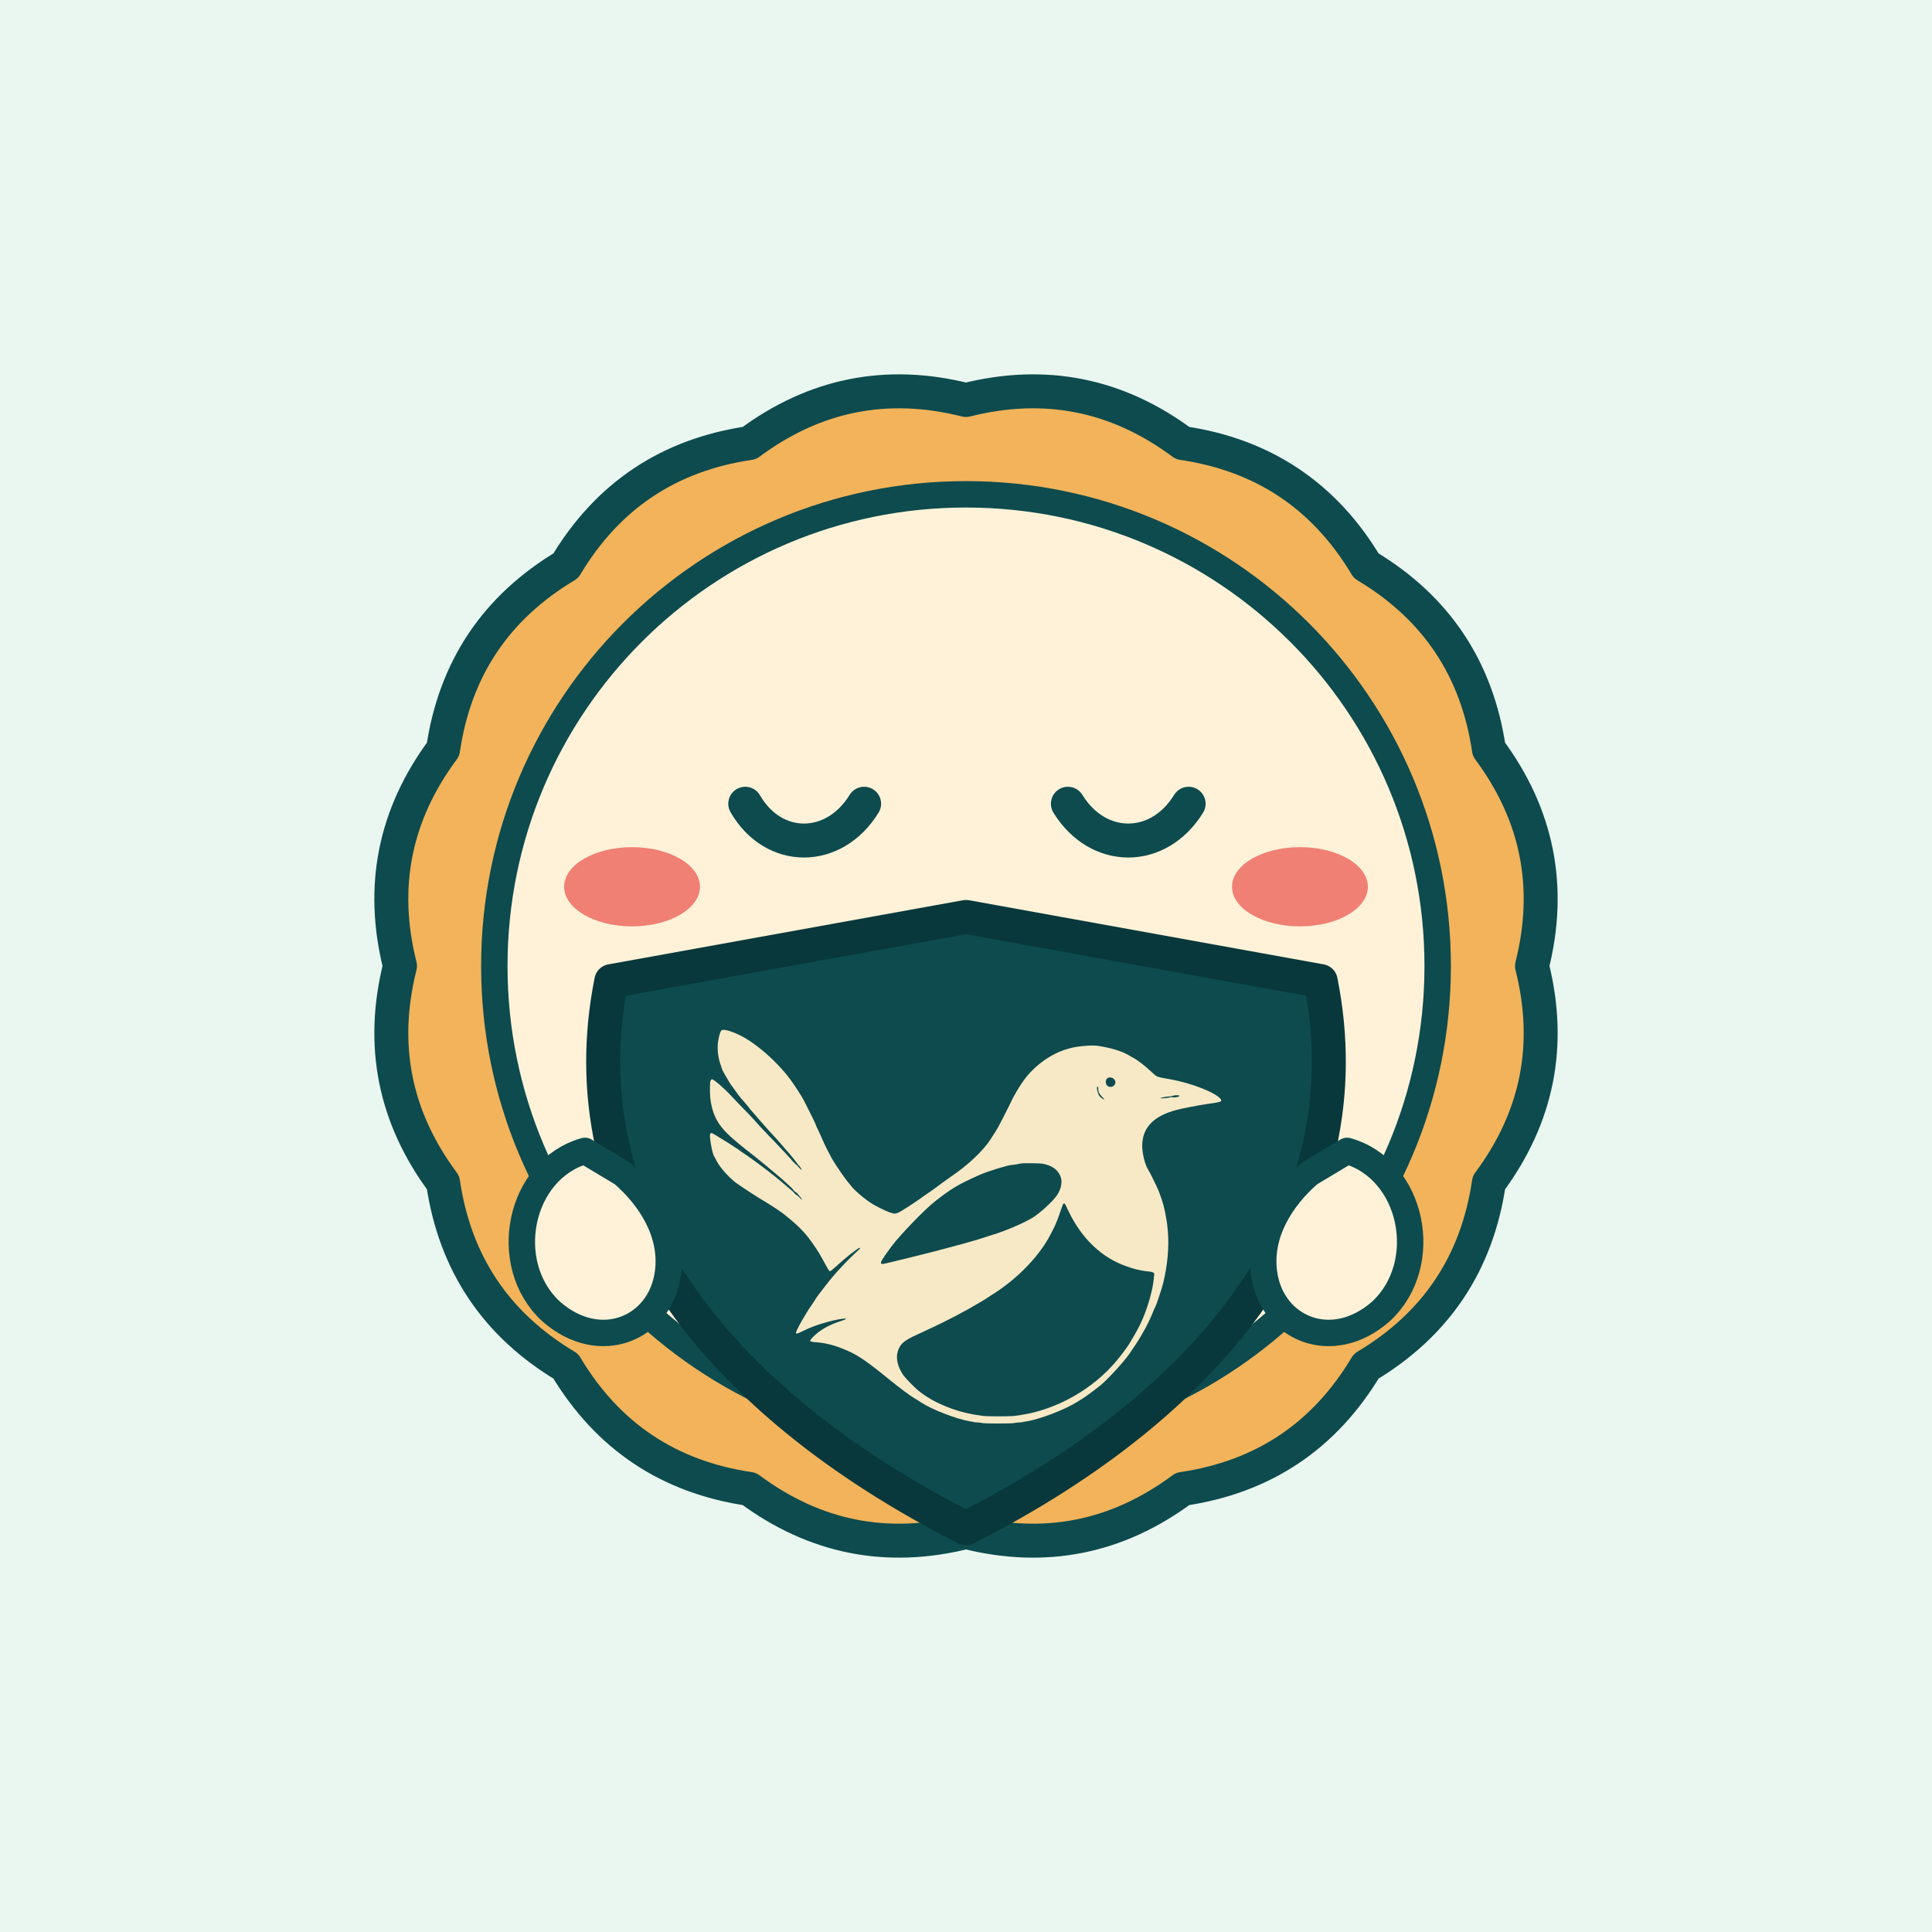
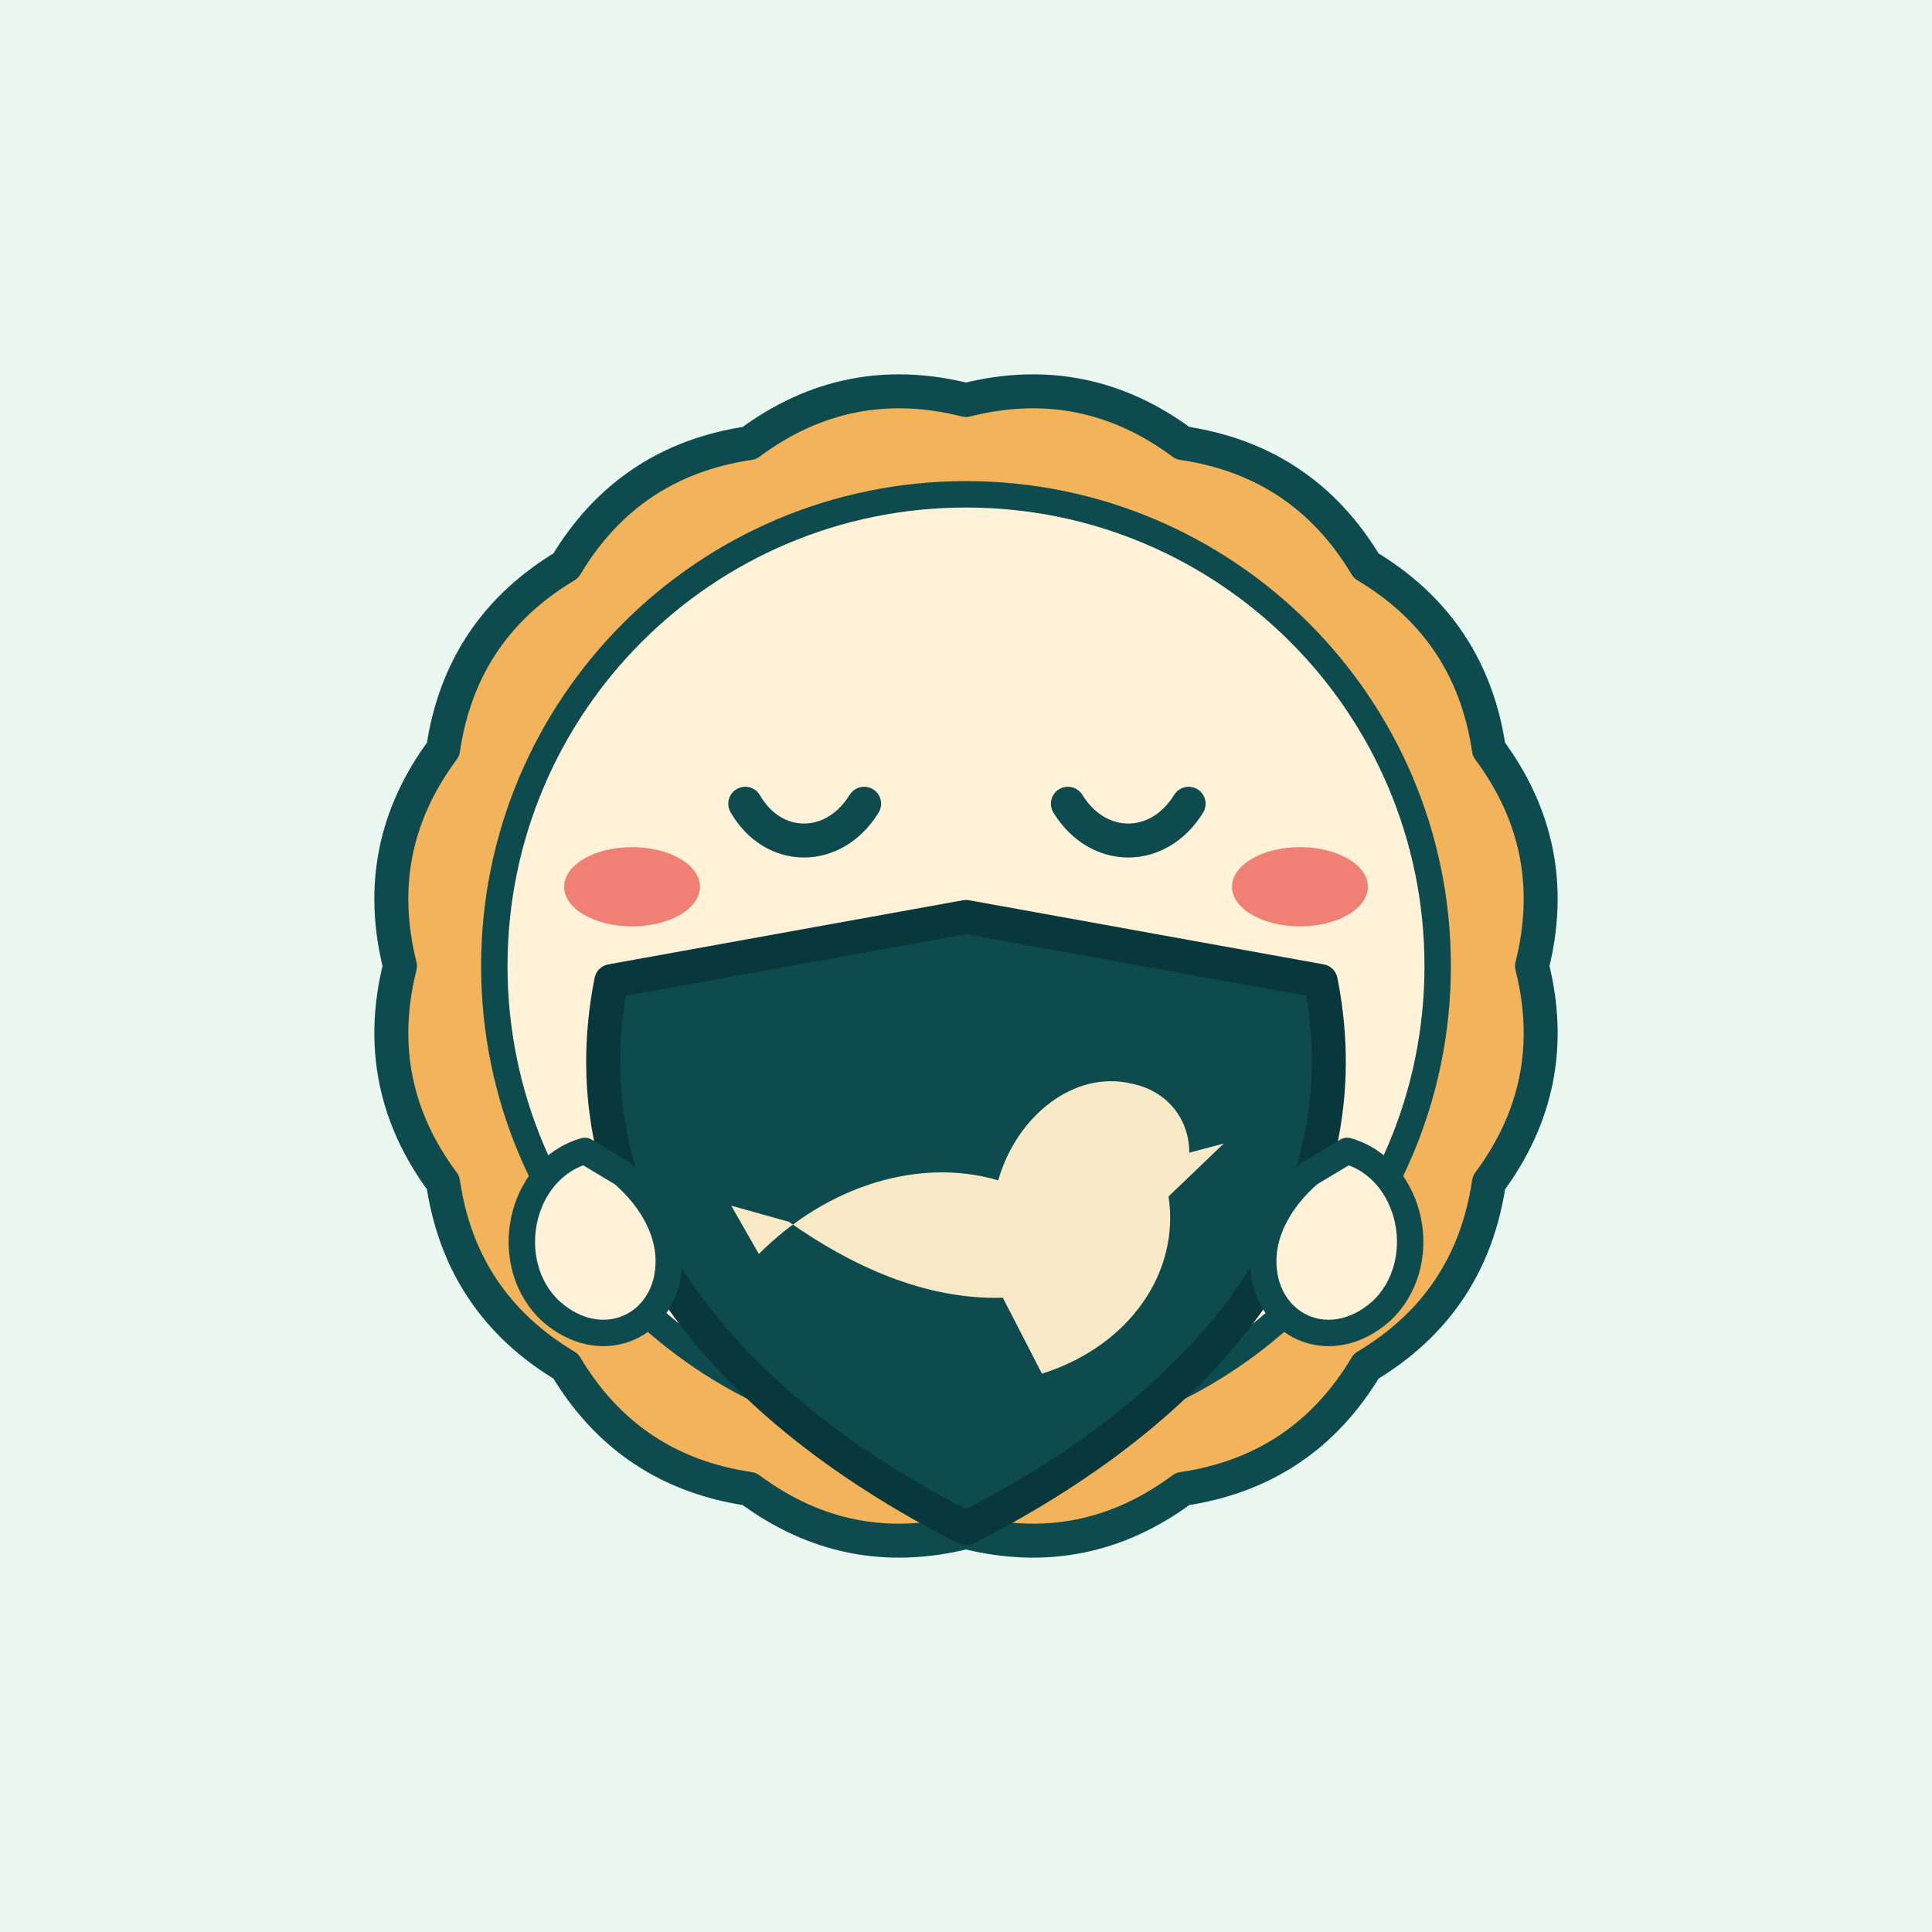
- <svg xmlns="http://www.w3.org/2000/svg" viewBox="0 0 1024 1024" width="1024" height="1024" role="img" aria-label="ShyPie — complete pie holding a shield with the Magpie mark">
+ <svg xmlns="http://www.w3.org/2000/svg" viewBox="0 0 1024 1024" width="1024" height="1024" role="img" aria-label="ShyPie — complete pie holding a shield with a bird">
  <rect width="1024" height="1024" fill="#EAF7F0" />
  <g>
    <path d="M 512 212 Q 574.82 196.19 626.81 234.84 Q 690.89 244.27 724.13 299.87 Q 779.73 333.11 789.16 397.19 Q 827.81 449.18 812 512 Q 827.81 574.82 789.16 626.81 Q 779.73 690.89 724.13 724.13 Q 690.89 779.73 626.81 789.16 Q 574.82 827.81 512 812 Q 449.18 827.81 397.19 789.16 Q 333.11 779.73 299.87 724.13 Q 244.27 690.89 234.84 626.81 Q 196.19 574.82 212 512 Q 196.19 449.18 234.84 397.19 Q 244.27 333.11 299.87 299.87 Q 333.11 244.27 397.19 234.84 Q 449.18 196.19 512 212 Z" fill="#F2B35A" stroke="#0D4B4E" stroke-width="18" stroke-linejoin="round" />
    <circle cx="512" cy="512" r="250" fill="#FFF2D8" stroke="#0D4B4E" stroke-width="14" />
    <g fill="none" stroke="#0D4B4E" stroke-width="18" stroke-linecap="round">
      <path d="M 395 426 C 410 452 442 452 458 426" />
      <path d="M 566 426 C 582 452 614 452 630 426" />
    </g>
    <ellipse cx="335" cy="470" rx="36" ry="21" fill="#F08074" />
    <ellipse cx="689" cy="470" rx="36" ry="21" fill="#F08074" />
    <path d="M 512 486 L 700 520 C 724 640 646 742 512 810 C 378 742 300 640 324 520 Z" fill="#0D4B4E" stroke="#08383B" stroke-width="18" stroke-linejoin="round" />
    <g fill="#FFF2D8" stroke="#0D4B4E" stroke-width="14" stroke-linejoin="round">
      <path d="M 310 610 C 275 620 265 670 292 695 C 318 718 350 704 354 675 C 357 654 345 635 330 622 Z" />
      <path d="M 714 610 C 749 620 759 670 732 695 C 706 718 674 704 670 675 C 667 654 679 635 694 622 Z" />
    </g>
    <g fill="#F7E9C6">
-       <g transform="translate(512 650) scale(11.6) translate(-12 -12)">
-         <g transform="scale(0.5454545)">
-           <path d="M1.49 5.61C1.36 5.78 1.21 6.46 1.2 6.87C1.2 6.91 1.2 7.02 1.2 7.11C1.19 7.44 1.29 8.03 1.4 8.33C1.43 8.42 1.5 8.6 1.53 8.73C1.6 8.93 1.67 9.07 1.86 9.39C2.17 9.93 2.29 10.11 2.34 10.18C2.39 10.23 2.5 10.39 2.6 10.53C2.84 10.88 3.01 11.11 3.18 11.3C3.25 11.37 3.46 11.62 3.64 11.83C3.81 12.06 4.07 12.37 4.22 12.53C4.71 13.1 5.22 13.68 5.41 13.89C5.96 14.48 6.51 15.09 6.67 15.29C6.76 15.41 6.91 15.59 7 15.67C7.28 15.98 7.71 16.51 7.9 16.79C7.95 16.85 7.99 16.91 8.01 16.91C8.05 16.93 8.26 17.24 8.23 17.27C8.21 17.28 8.17 17.25 8.02 17.08C7.94 16.99 7.89 16.93 7.59 16.66C7.52 16.6 7.41 16.48 7.35 16.39C7.22 16.24 6.77 15.75 6.29 15.25C6.17 15.12 6.02 14.96 5.96 14.9C5.9 14.84 5.77 14.7 5.67 14.6C5.56 14.5 5.39 14.31 5.28 14.19C5.16 14.08 4.91 13.8 4.71 13.59C4.52 13.38 4.26 13.1 4.16 12.98C4.05 12.86 3.88 12.68 3.78 12.57C3.54 12.34 3.03 11.8 2.75 11.51C1.89 10.56 0.87 9.65 0.71 9.68C0.63 9.7 0.57 9.82 0.56 10C0.56 10.09 0.56 10.24 0.55 10.34C0.56 10.44 0.55 10.6 0.55 10.68C0.56 10.76 0.56 10.92 0.57 11.03C0.56 11.15 0.6 11.4 0.63 11.61C0.87 12.97 1.41 13.79 2.78 14.92C3.01 15.11 3.28 15.34 3.39 15.42C3.48 15.51 3.64 15.63 3.73 15.69C4.19 16.02 6.45 17.89 6.98 18.39C7.41 18.78 7.48 18.86 7.54 18.95C7.56 19 7.65 19.08 7.72 19.12C7.79 19.16 7.88 19.23 7.92 19.29C7.95 19.33 8.03 19.45 8.11 19.53C8.18 19.62 8.26 19.7 8.26 19.72C8.29 19.74 8.27 19.74 8.21 19.73C8.17 19.71 8.1 19.65 8.06 19.58C8 19.53 7.9 19.44 7.82 19.38C7.74 19.34 7.64 19.26 7.62 19.21C7.59 19.16 7.48 19.05 7.37 18.97C7.26 18.88 6.97 18.63 6.72 18.42C6.03 17.81 4.51 16.65 3.56 16C3.34 15.86 3.03 15.64 2.87 15.52C2.61 15.34 1.55 14.67 0.98 14.33C0.7 14.15 0.6 14.15 0.56 14.29C0.5 14.56 0.76 15.94 0.9 16.13C0.92 16.16 0.97 16.24 1 16.3C1.23 16.86 1.91 17.68 2.65 18.29C2.88 18.47 4.01 19.22 4.64 19.61C6.2 20.55 6.57 20.81 7.37 21.49C8.2 22.19 8.71 22.76 9.3 23.64C9.62 24.09 9.84 24.48 10.29 25.31C10.45 25.61 10.54 25.74 10.59 25.75C10.65 25.76 10.78 25.66 11.01 25.45C11.51 24.99 11.94 24.63 12.3 24.34C12.82 23.95 12.98 23.83 13.06 23.81C13.17 23.78 13.16 23.83 13.01 23.97C12.07 24.82 10.97 26 10.26 26.93C10.09 27.15 9.84 27.49 9.69 27.67C9.55 27.86 9.42 28.03 9.42 28.04C9.42 28.07 9.29 28.27 9.13 28.5C8.61 29.22 7.76 30.72 7.76 30.91C7.76 31.03 7.86 31.01 8.31 30.78C8.97 30.45 9.54 30.24 10.46 29.99C11.63 29.67 12.5 29.63 11.52 29.93C10.52 30.25 9.79 30.67 9.23 31.22C8.84 31.62 8.85 31.65 9.36 31.7C10.15 31.75 10.84 31.92 11.6 32.22C12.79 32.68 13.49 33.13 15.56 34.82C16.45 35.54 17.32 36.19 17.73 36.43C17.89 36.52 18.1 36.65 18.21 36.73C19.13 37.34 21.14 38.12 22.31 38.33C22.46 38.35 22.64 38.38 22.73 38.41C22.81 38.42 22.95 38.43 23.05 38.43C23.12 38.43 23.26 38.45 23.33 38.47C23.51 38.53 25.9 38.53 26.08 38.47C26.14 38.45 26.27 38.43 26.36 38.43C26.45 38.43 26.6 38.42 26.68 38.41C26.77 38.38 26.95 38.35 27.1 38.33C28.26 38.13 30.25 37.37 31.32 36.7C31.48 36.6 31.71 36.46 31.82 36.39C32.11 36.21 33.13 35.44 33.4 35.2C34.17 34.51 35.47 33.05 35.77 32.55C35.81 32.49 35.98 32.23 36.15 31.99C36.3 31.75 36.52 31.43 36.6 31.28C36.69 31.12 36.81 30.91 36.88 30.79C37.09 30.45 37.49 29.63 37.64 29.23C37.72 29.03 37.83 28.78 37.88 28.69C37.98 28.5 38.41 27.18 38.51 26.78C38.88 25.28 39.02 23.77 38.91 22.43C38.88 22.17 38.86 21.89 38.85 21.82C38.84 21.75 38.82 21.57 38.79 21.44C38.64 20.5 38.49 19.93 38.13 19.01C37.93 18.55 37.41 17.48 37.25 17.23C36.99 16.83 36.76 15.87 36.76 15.26C36.76 13.74 37.71 12.75 39.63 12.25C40.13 12.11 41.36 11.88 42.07 11.77C43.42 11.58 43.5 11.56 43.31 11.31C42.9 10.79 40.9 10.01 39.22 9.7C37.92 9.47 38.02 9.51 37.57 9.09C37.01 8.56 36.34 8.05 36.02 7.88C35.94 7.85 35.78 7.76 35.66 7.68C35.09 7.34 34.21 7.06 33.07 6.88C32.64 6.81 31.62 6.88 31 7.01C29.58 7.31 28.33 8.07 27.25 9.25C26.73 9.84 26.1 10.85 25.69 11.74C25.53 12.08 24.84 13.43 24.71 13.66C24.58 13.9 24.46 14.09 24.06 14.7C23.45 15.67 22.11 16.92 20.66 17.89C20.52 17.99 20.23 18.2 19.99 18.37C19.76 18.55 19.39 18.81 19.18 18.97C18.96 19.12 18.66 19.33 18.49 19.44C17.97 19.83 17.17 20.35 17.01 20.45C16.92 20.5 16.75 20.6 16.64 20.68C16.36 20.86 16.11 20.95 15.97 20.93C15.54 20.85 14.87 20.52 14.26 20.18C13.72 19.89 12.65 18.99 12.37 18.61C12.33 18.54 12.19 18.38 12.07 18.24C11.87 18 11.23 17.08 10.95 16.62C10.89 16.53 10.81 16.38 10.76 16.31C10.72 16.24 10.64 16.09 10.59 15.98C10.52 15.88 10.44 15.7 10.39 15.6C10.34 15.51 10.21 15.25 10.11 15.03C10.01 14.82 9.85 14.45 9.75 14.22C9.64 14 9.52 13.74 9.48 13.65C9.41 13.44 9.34 13.31 9.19 12.99C9.12 12.86 9.01 12.62 8.94 12.49C8.87 12.35 8.77 12.14 8.72 12.05C8.67 11.95 8.58 11.79 8.53 11.67C8.34 11.28 8.16 10.98 7.55 10.07C6.37 8.32 4.23 6.45 2.71 5.83C1.99 5.53 1.6 5.47 1.49 5.61ZM34.38 9.65C34.68 9.93 34.44 10.37 34.03 10.31C33.67 10.27 33.58 9.69 33.92 9.55C34.04 9.49 34.27 9.53 34.38 9.65ZM33.08 10.51C33.08 10.76 33.15 10.89 33.44 11.19C33.53 11.29 33.6 11.37 33.58 11.37C33.5 11.37 33.25 11.19 33.17 11.07C33.03 10.87 32.92 10.39 33 10.31C33.06 10.26 33.08 10.3 33.08 10.51ZM39.87 11.05C39.94 11.13 39.53 11.23 39.33 11.19C39.22 11.16 39.13 11.17 39.07 11.2C38.96 11.24 38.24 11.31 38.28 11.26C38.33 11.22 38.75 11.13 38.97 11.12C39.11 11.12 39.28 11.08 39.37 11.05C39.49 11 39.81 11 39.87 11.05ZM28.46 16.76C29.2 16.91 29.64 17.22 29.89 17.75C30.1 18.21 30 18.83 29.61 19.41C29.24 19.94 28.2 20.89 27.57 21.28C26.84 21.72 25.29 22.39 24.22 22.71C23.95 22.79 23.58 22.92 23.41 22.97C22.8 23.18 20.74 23.74 19.62 24.03C18.99 24.19 18.34 24.35 18.16 24.4C17.84 24.48 16.12 24.91 15.33 25.09C14.65 25.25 14.68 25.15 15.78 23.65C16.47 22.73 18.51 20.61 19.36 19.94C20.78 18.82 21.36 18.48 23.16 17.68C23.8 17.39 25.57 16.85 25.87 16.85C25.98 16.85 26.29 16.8 26.55 16.74C26.8 16.68 28.18 16.71 28.46 16.76ZM30.39 20.3C30.43 20.42 30.52 20.59 30.57 20.69C31.69 23.04 33.4 24.66 35.51 25.37C36.09 25.58 36.62 25.7 37.12 25.76C37.73 25.81 37.83 25.88 37.75 26.18C37.73 26.27 37.72 26.4 37.72 26.48C37.72 26.55 37.67 26.82 37.63 27.08C37.33 28.51 36.84 29.86 36.16 31.02C36.06 31.19 35.92 31.44 35.84 31.57C35.65 31.93 35.15 32.61 34.63 33.24C32.64 35.63 29.63 37.34 26.6 37.8C26.44 37.82 26.22 37.86 26.11 37.87C25.84 37.93 23.63 37.93 23.37 37.87C23.26 37.86 23.03 37.82 22.89 37.8C21.07 37.52 19.22 36.75 18.01 35.76C17.65 35.46 16.96 34.75 16.75 34.47C16.28 33.78 16.1 33.03 16.29 32.46C16.49 31.83 16.8 31.57 17.92 31.06C19.13 30.5 19.38 30.38 20.14 30.01C21.43 29.38 23.23 28.37 23.87 27.93C23.95 27.87 24.2 27.71 24.43 27.57C26.3 26.35 27.97 24.65 28.91 22.99C29.38 22.15 29.62 21.63 29.92 20.71C30.16 19.98 30.2 19.93 30.39 20.3Z" fill-rule="evenodd" />
-         </g>
+       <g transform="translate(512 650) scale(12.2) translate(-12 -12)">
+         <path d="M 3.0 13.2 C 6.0 10.2 10.0 9.0 13.4 10.0 C 14.2 7.2 16.7 5.2 19.2 5.8 C 20.7 6.1 21.7 7.3 21.7 8.8 L 23.2 8.4 L 20.8 10.7 C 21.3 14.0 19.1 17.2 15.3 18.4 L 13.6 15.1 C 10.2 15.2 7.0 13.7 4.3 11.8 L 1.8 11.1 Z" />
      </g>
    </g>
  </g>
</svg>
